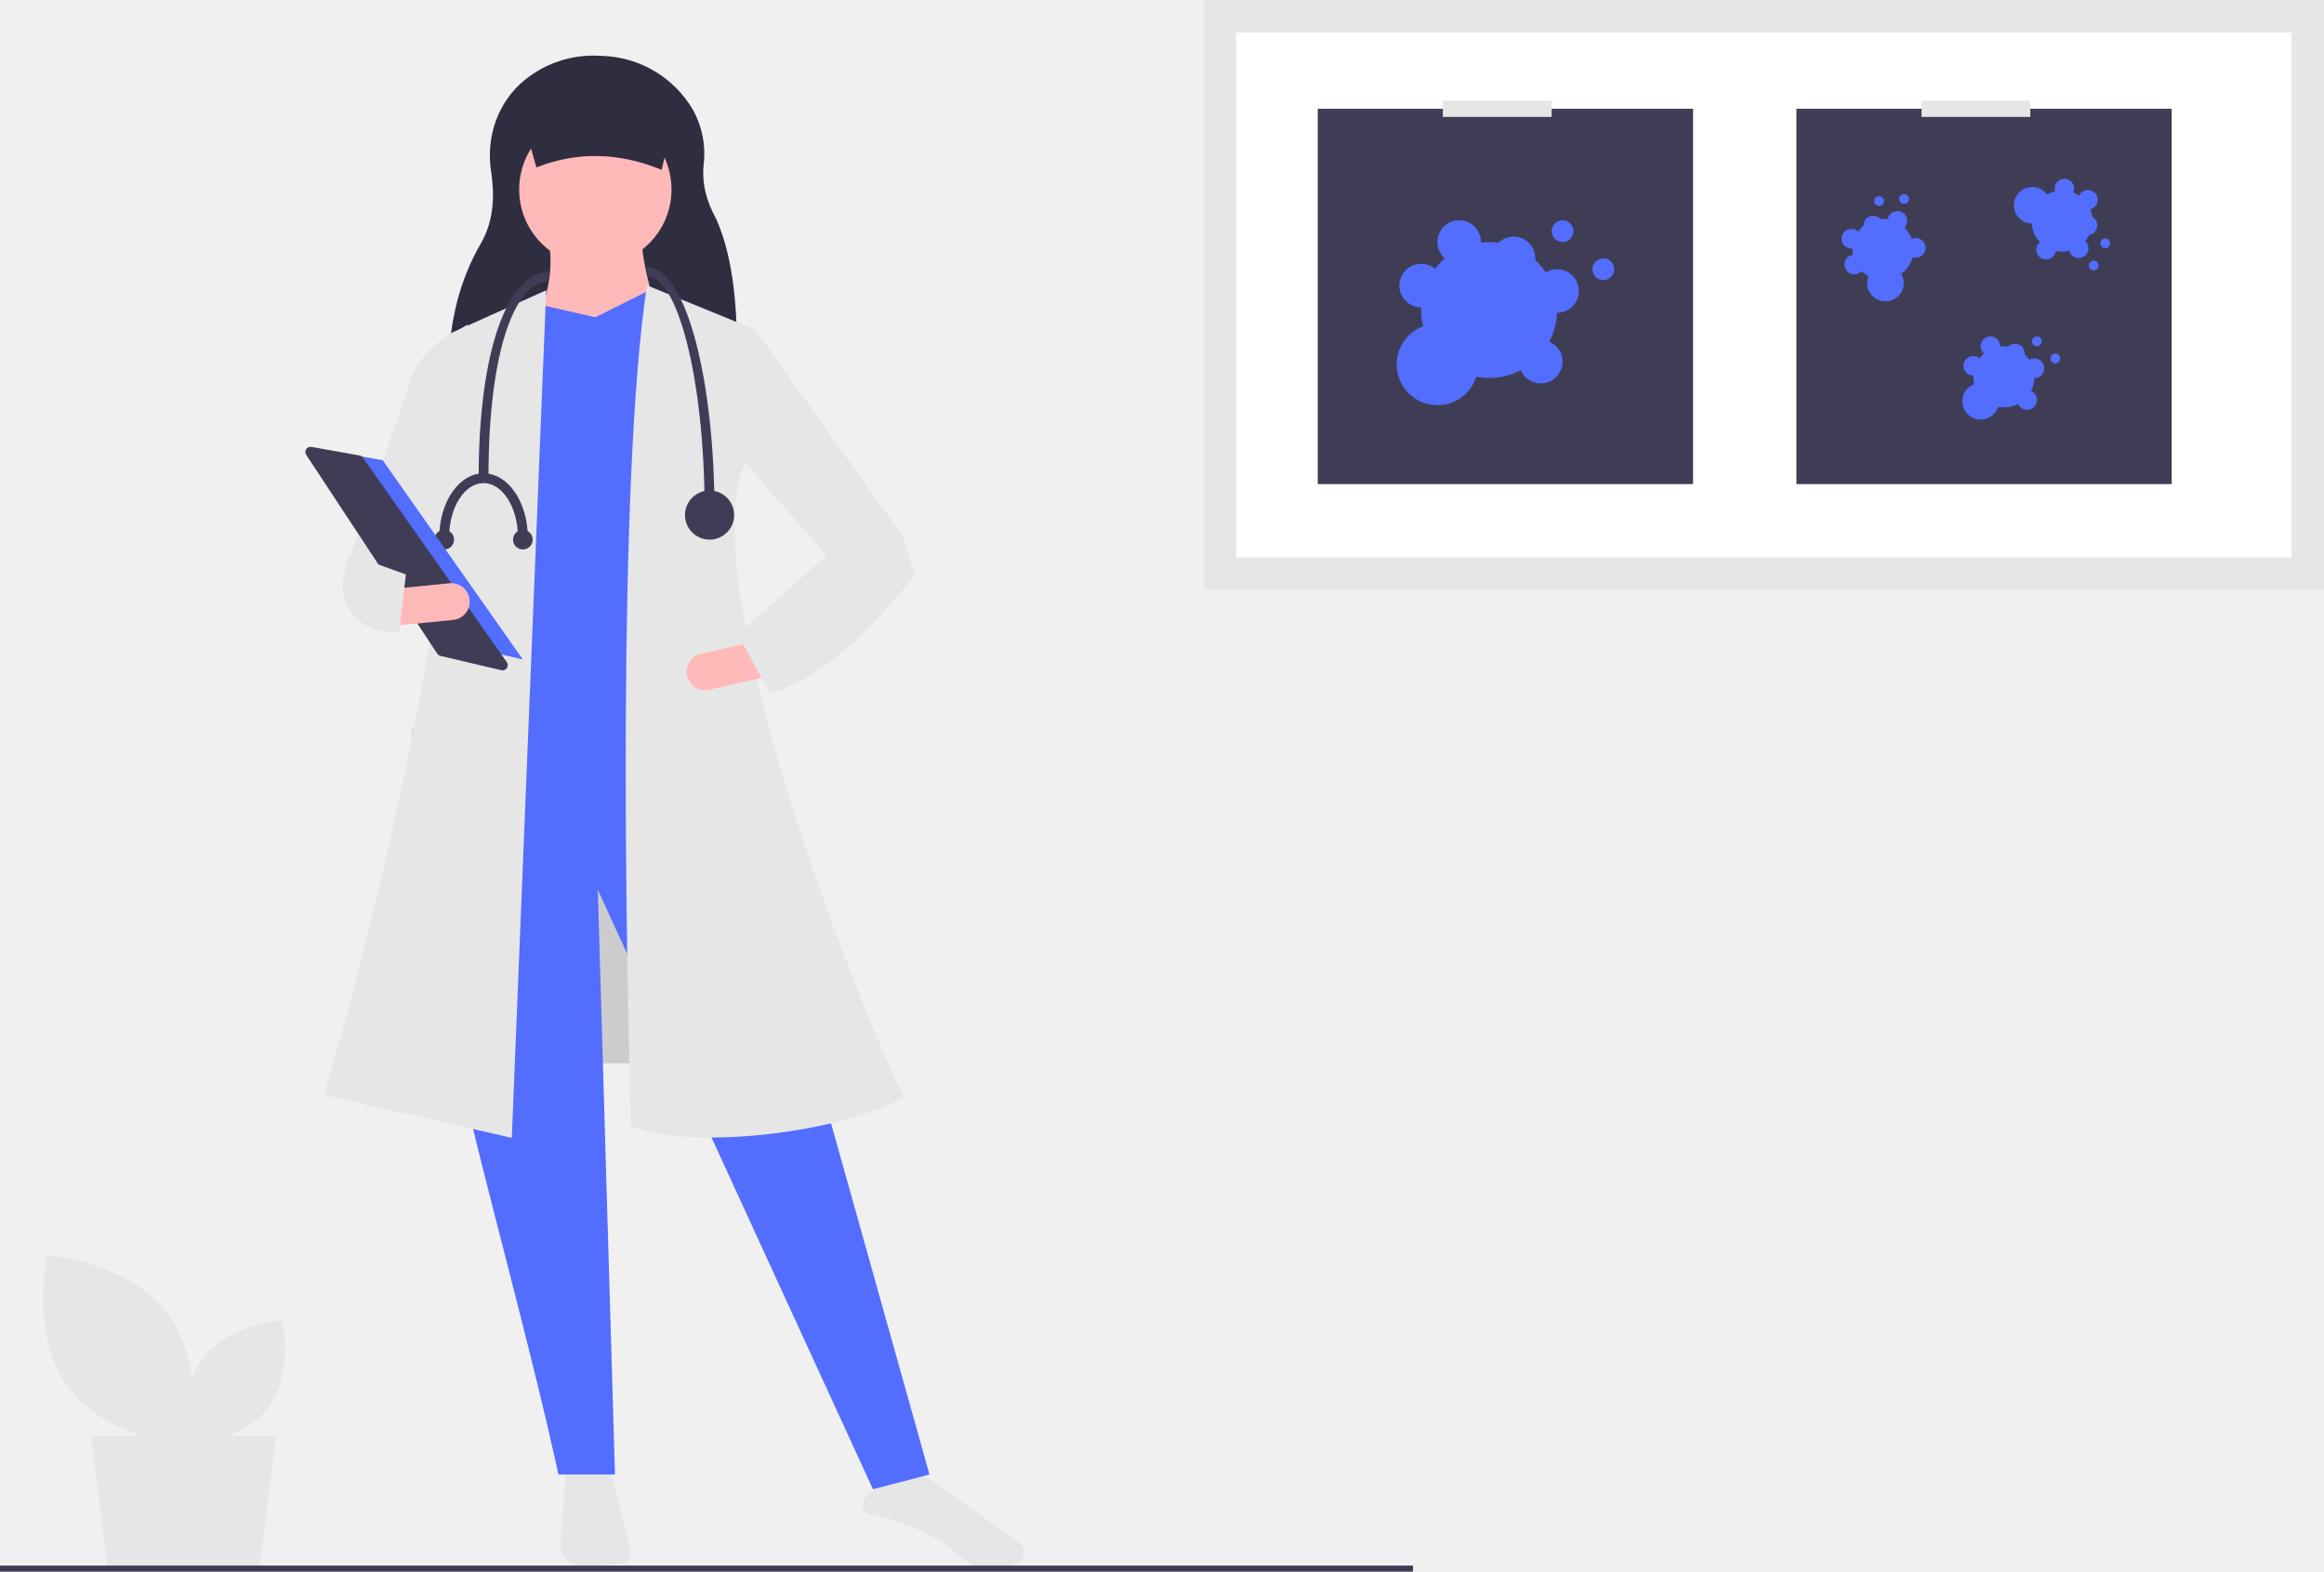
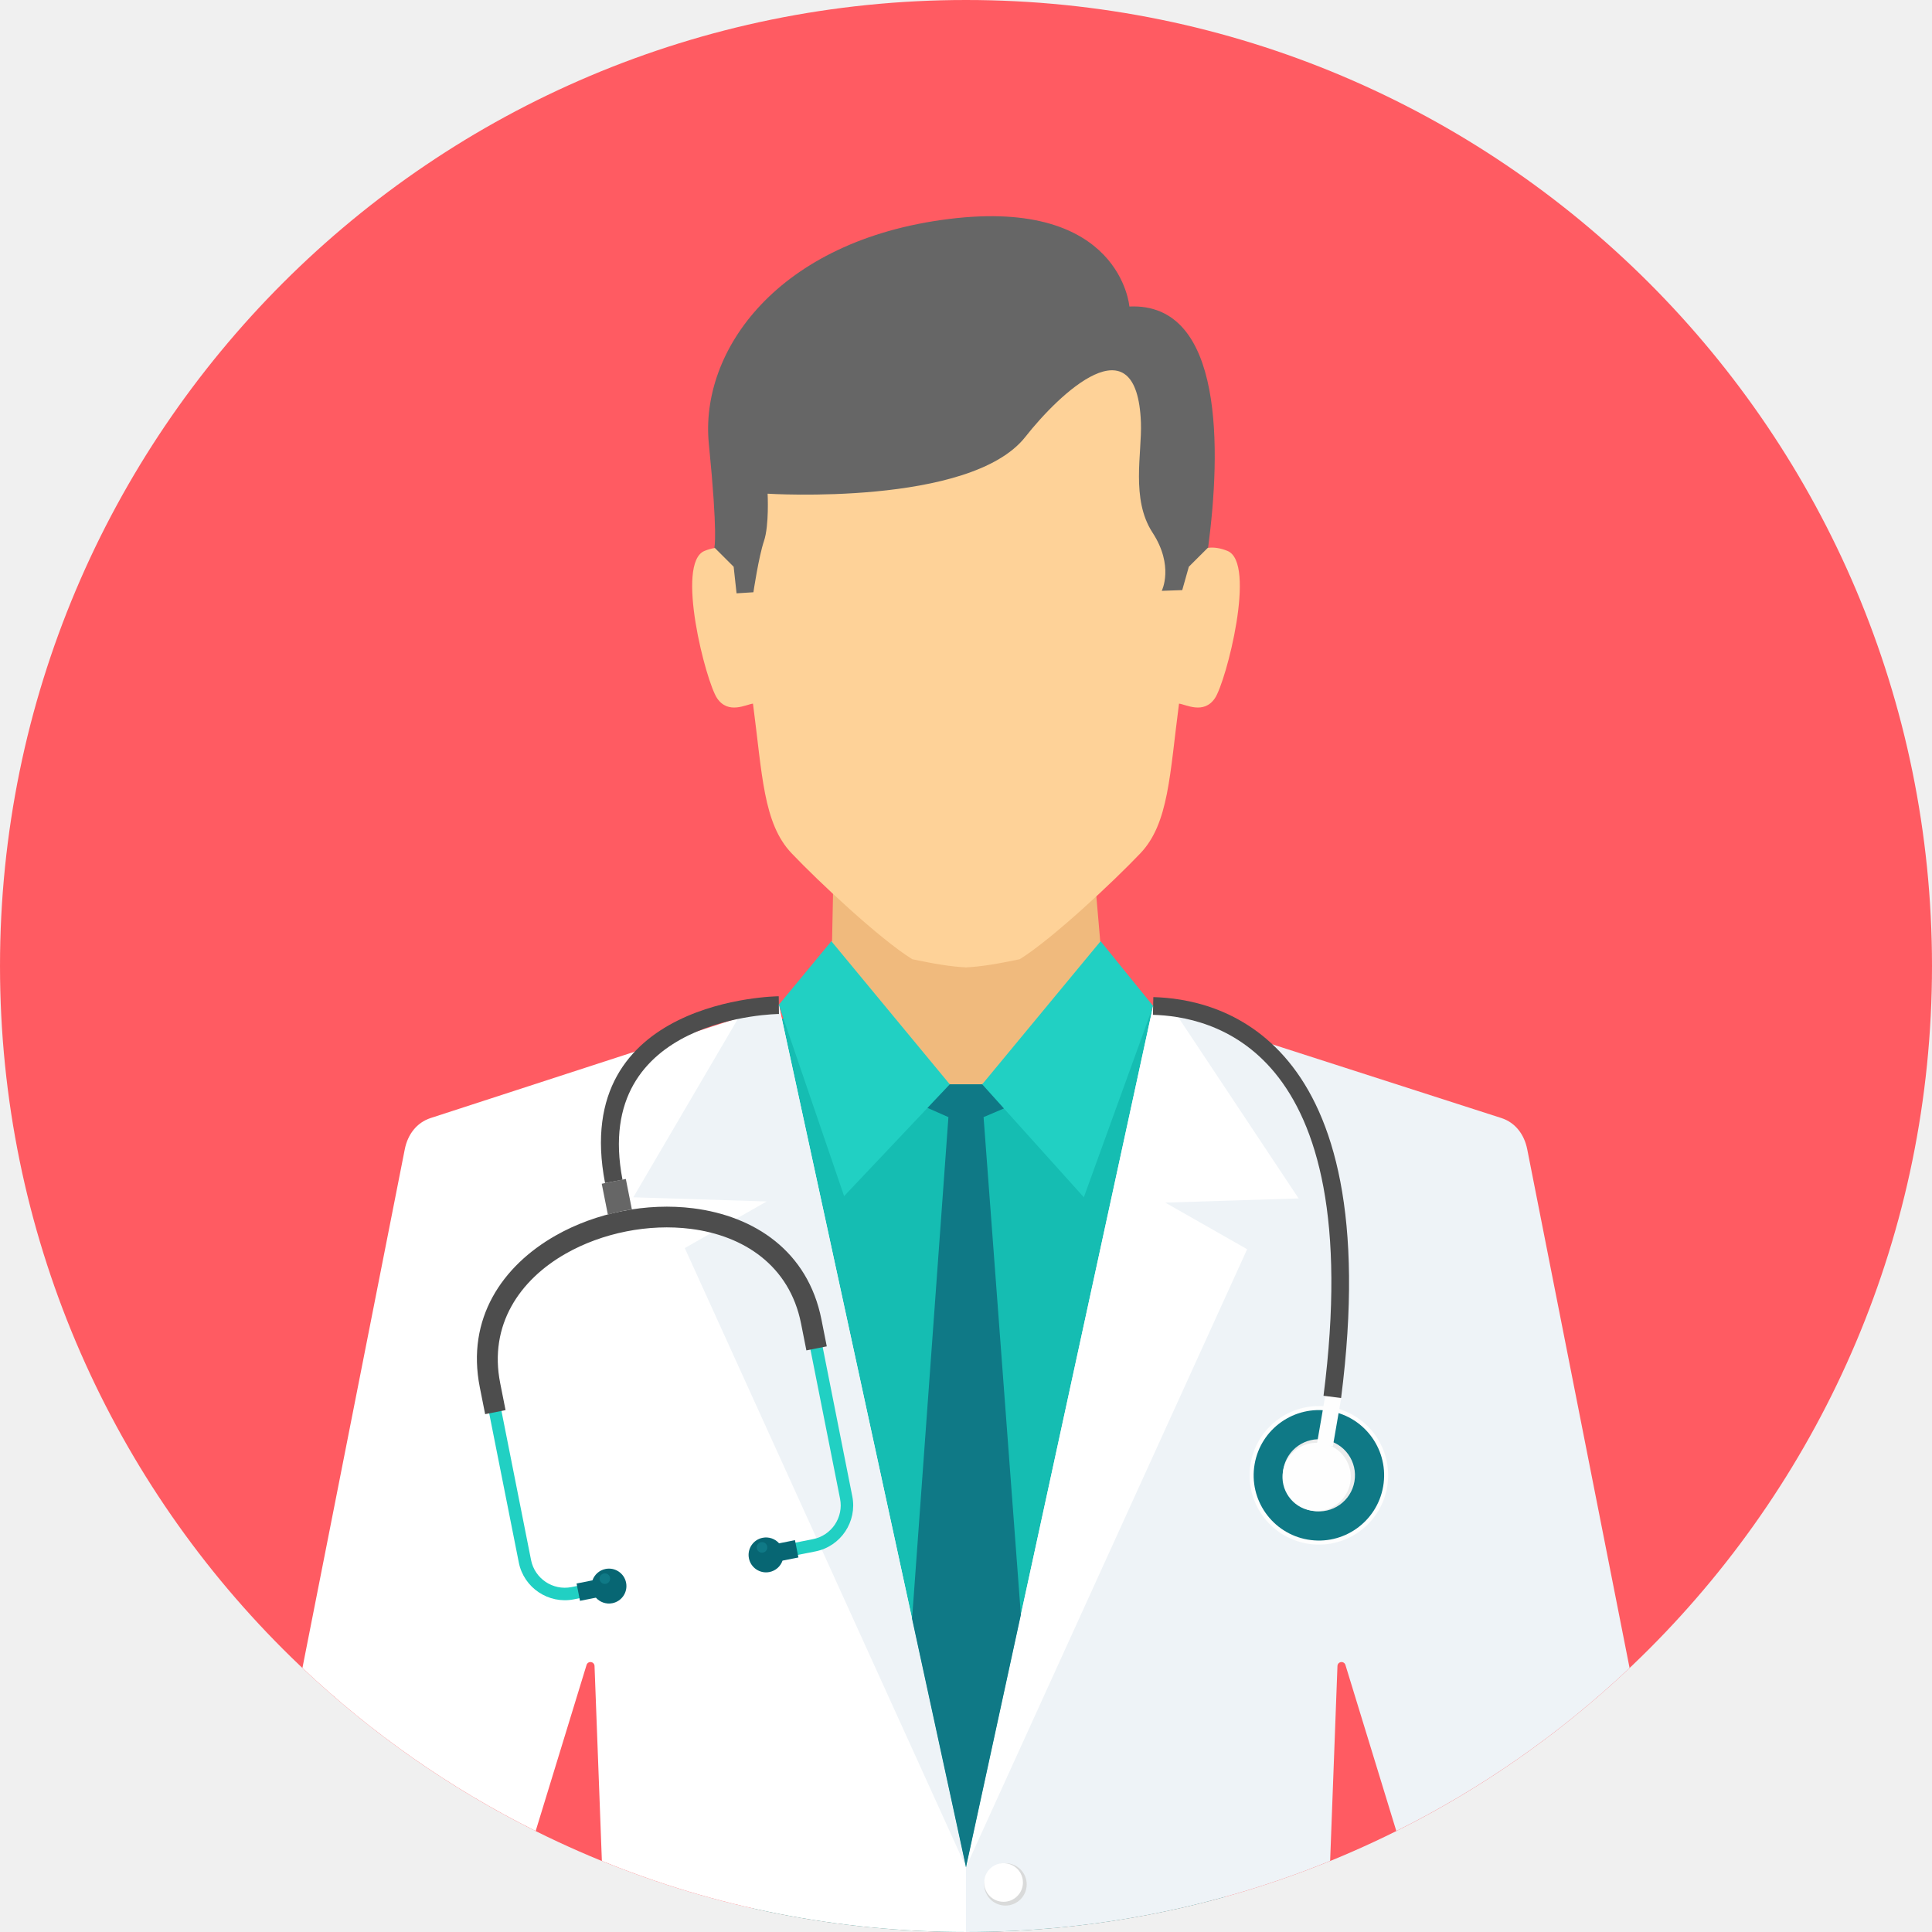
- <svg xmlns="http://www.w3.org/2000/svg" id="fc98b6f9-21a0-4a6d-bd35-cd8a18cd4eab" data-name="Layer 1" width="854.557" height="577.897" viewBox="0 0 854.557 577.897">
-   <rect x="151.557" y="268" width="110" height="123" fill="#ccc" />
-   <polygon points="95.557 576 39.557 576 33.557 528 101.557 528 95.557 576" fill="#e6e6e6" />
-   <path d="M380.729,702.284,378.839,728.119a8.224,8.224,0,0,0,8.7,8.809l13.27-.804a4.195,4.195,0,0,0,3.815-5.204L397.258,701.457Z" transform="translate(-172.7217 -161.0514)" fill="#e6e6e6" />
-   <path d="M491.724,717.561c15.618,3.653,26.774,8.846,34.103,15.874a15.035,15.035,0,0,0,9.624,4.125c4.597.242,8.355-.273,11.179-1.535h0a4.43,4.43,0,0,0,2.625-3.651,4.508,4.508,0,0,0-1.888-4.167l-37.04-26.355-15.733,6.294-3.67,3.67a3.634,3.634,0,0,0,.8,5.743Z" transform="translate(-172.7217 -161.0514)" fill="#e6e6e6" />
-   <path d="M443.662,295.746l-105.873-.98c.266-15.421,3.854-30.563,11.697-44.114,5.151-8.899,5.039-18.585,3.798-26.744-1.916-12.592,2.539-25.475,12.437-33.491a39.916,39.916,0,0,1,26.843-8.881l2.056.086a40.008,40.008,0,0,1,32.871,19.77,33.327,33.327,0,0,1,3.961,20.301c-.671,6.601.935,13.27,4.691,20.002C442.621,256.476,444.025,275.392,443.662,295.746Z" transform="translate(-172.7217 -161.0514)" fill="#2f2e41" />
-   <path d="M514.497,703.228l-20.779,5.421-101.184-220.436,6.324,215.015H378.079c-22.203-101.159-62.291-217.907-44.268-254.766l107.508-6.324Z" transform="translate(-172.7217 -161.0514)" fill="#536dfe" />
-   <circle cx="218.909" cy="69.685" r="28.006" fill="#ffb9b9" />
-   <path d="M416.023,282.232l-46.075-2.71c4.515-10.364,6.319-20.344,4.517-29.813H408.796C408.718,256.979,412.336,269.556,416.023,282.232Z" transform="translate(-172.7217 -161.0514)" fill="#ffb9b9" />
-   <polygon points="272.211 289.217 171.028 296.445 181.417 117.115 199.034 112.146 218.909 116.663 238.784 106.725 251.432 111.243 272.211 289.217" fill="#536dfe" />
-   <path d="M360.914,579.458l-69.112-15.81c20.551-68.148,57.573-224.051,45.623-279.61l36.137-16.262Z" transform="translate(-172.7217 -161.0514)" fill="#e6e6e6" />
-   <path d="M327.488,382.512l-26.199-16.262,22.343-65.439a30.871,30.871,0,0,1,13.494-16.028l7.527-4.358-4.517,65.95Z" transform="translate(-172.7217 -161.0514)" fill="#e6e6e6" />
-   <path d="M505.011,564.552c-21.813,12.62-76.339,19.655-100.28,10.841-1.762-61.573-5.217-235.739,5.872-309.423l39.751,16.262-3.614,48.785C427.736,372.75,482.919,518.105,505.011,564.552Z" transform="translate(-172.7217 -161.0514)" fill="#e6e6e6" />
-   <polygon points="329.127 213.33 304.734 205.199 272.211 168.158 277.632 121.18 331.837 197.068 329.127 213.33" fill="#e6e6e6" />
-   <path d="M425.403,409.545a6.785,6.785,0,0,0,8.105,5.112l20.706-4.689-2.993-13.217-20.706,4.688a6.777,6.777,0,0,0-5.112,8.105Z" transform="translate(-172.7217 -161.0514)" fill="#ffb9b9" />
-   <path d="M416.023,223.509c-15.556-6.396-30.919-6.859-46.075-.903l-6.324-22.586h57.819Z" transform="translate(-172.7217 -161.0514)" fill="#2f2e41" />
-   <path d="M444.029,394.256l11.745,21.682c19.754-5.51,36.874-22.879,53.302-43.364l-4.517-14.455-28.006,7.227Z" transform="translate(-172.7217 -161.0514)" fill="#e6e6e6" />
-   <path d="M435.447,349.537h-3.614c0-51.111-10.523-86.729-20.779-86.729l-.903-3.614c9.197,0,15.06,14.824,18.36,27.26C432.984,303.314,435.447,325.717,435.447,349.537Z" transform="translate(-172.7217 -161.0514)" fill="#3f3d56" />
-   <path d="M352.332,336.889H348.718c0-46.809,10.596-75.888,26.199-75.888l-.903,3.614C363.221,264.615,352.332,286.963,352.332,336.889Z" transform="translate(-172.7217 -161.0514)" fill="#3f3d56" />
-   <circle cx="260.918" cy="189.389" r="9.034" fill="#3f3d56" />
-   <path d="M337.877,358.571h-3.614c0-12.952,7.295-23.489,16.262-23.489v3.614C343.551,338.696,337.877,347.612,337.877,358.571Z" transform="translate(-172.7217 -161.0514)" fill="#3f3d56" />
-   <path d="M366.787,358.571h-3.614c0-10.959-5.674-19.875-12.648-19.875V335.082C359.492,335.082,366.787,345.619,366.787,358.571Z" transform="translate(-172.7217 -161.0514)" fill="#3f3d56" />
-   <circle cx="192.258" cy="198.423" r="3.614" fill="#3f3d56" />
-   <circle cx="163.348" cy="198.423" r="3.614" fill="#3f3d56" />
-   <polygon points="118.177 165.193 140.724 169.219 192.258 242.495 164.88 236.053 118.177 165.193" fill="#536dfe" />
-   <path d="M286.9,325.347a1.918,1.918,0,0,0-1.573,2.971l48.171,73.088a1.911,1.911,0,0,0,1.16.81l22.413,5.273a1.914,1.914,0,0,0,2.004-2.965L306.186,329.323a1.903,1.903,0,0,0-1.229-.783l-17.695-3.16A2.076,2.076,0,0,0,286.9,325.347Z" transform="translate(-172.7217 -161.0514)" fill="#3f3d56" />
-   <path d="M316.949,377.604l1.339,13.485,21.126-2.097a6.776,6.776,0,0,0-1.338-13.485Z" transform="translate(-172.7217 -161.0514)" fill="#ffb9b9" />
-   <path d="M298.578,376.042a17.427,17.427,0,0,0,17.406,17.311h3.474l2.529-21.076-20.94-7.538Z" transform="translate(-172.7217 -161.0514)" fill="#e6e6e6" />
-   <rect x="442.557" width="412" height="217" fill="#e6e6e6" />
-   <path d="M627.278,366.051h388v-193h-388Z" transform="translate(-172.7217 -161.0514)" fill="#fff" />
-   <rect x="484.557" y="40" width="138" height="138" fill="#3f3d56" />
-   <circle cx="589.557" cy="99" r="4" fill="#536dfe" />
-   <circle cx="574.557" cy="85" r="4" fill="#536dfe" />
-   <path d="M745.278,260.051a7.95,7.95,0,0,0-4.168,1.181,25.124,25.124,0,0,0-3.865-4.536c.017-.213.033-.427.033-.645a7.994,7.994,0,0,0-13.547-5.757,24.507,24.507,0,0,0-6.463-.056c.001-.063.009-.124.009-.187a8,8,0,1,0-13.259,6.018,25.14,25.14,0,0,0-3.624,3.834,7.999,7.999,0,1,0-5.116,14.148l.025-.001c-.013.333-.025.665-.025,1.001a25.045,25.045,0,0,0,.724,5.973,14.994,14.994,0,1,0,19.569,18.578,24.971,24.971,0,0,0,16.342-2.424,8.001,8.001,0,1,0,10.492-10.492,24.857,24.857,0,0,0,2.848-10.636l.025.001a8,8,0,0,0,0-16Z" transform="translate(-172.7217 -161.0514)" fill="#536dfe" />
-   <rect x="530.557" y="37" width="40" height="6" fill="#e6e6e6" />
-   <rect x="660.557" y="40" width="138" height="138" fill="#3f3d56" />
-   <circle cx="755.757" cy="131.8" r="1.8" fill="#536dfe" />
-   <circle cx="749.007" cy="125.5" r="1.8" fill="#536dfe" />
-   <path d="M920.828,292.851a3.577,3.577,0,0,0-1.876.531,11.306,11.306,0,0,0-1.739-2.041c.008-.096.015-.192.015-.29a3.597,3.597,0,0,0-6.096-2.591,11.028,11.028,0,0,0-2.908-.025c.001-.028.004-.056.004-.084a3.6,3.6,0,1,0-5.967,2.708,11.313,11.313,0,0,0-1.631,1.725,3.6,3.6,0,1,0-2.302,6.367l.011-.001c-.006.15-.011.299-.011.451a11.271,11.271,0,0,0,.326,2.688,6.747,6.747,0,1,0,8.806,8.36,11.237,11.237,0,0,0,7.354-1.091,3.6,3.6,0,1,0,4.721-4.721,11.186,11.186,0,0,0,1.282-4.786l.011.001a3.6,3.6,0,0,0,0-7.2Z" transform="translate(-172.7217 -161.0514)" fill="#536dfe" />
-   <circle cx="769.878" cy="97.642" r="1.8" fill="#536dfe" />
-   <circle cx="774.113" cy="89.437" r="1.8" fill="#536dfe" />
-   <path d="M940.526,251.33a3.578,3.578,0,0,0-1.02-1.661,11.306,11.306,0,0,0,1.493-2.227c.095-.019.189-.038.283-.065a3.597,3.597,0,0,0,.841-6.57,11.028,11.028,0,0,0-.764-2.806c.027-.007.055-.011.082-.019a3.6,3.6,0,1,0-4.224-5.009,11.313,11.313,0,0,0-2.103-1.102,3.6,3.6,0,1,0-6.752-.49l.004.011c-.146.035-.291.07-.437.111a11.27,11.27,0,0,0-2.499,1.042,6.747,6.747,0,1,0-5.66,10.743,11.237,11.237,0,0,0,3.044,6.783,3.6,3.6,0,1,0,5.824,3.265,11.186,11.186,0,0,0,4.954-.064l.003.011a3.6,3.6,0,1,0,6.93-1.952Z" transform="translate(-172.7217 -161.0514)" fill="#536dfe" />
-   <circle cx="700.162" cy="73.181" r="1.8" fill="#536dfe" />
-   <circle cx="690.958" cy="73.919" r="1.8" fill="#536dfe" />
-   <path d="M867.726,239.883a3.578,3.578,0,0,0-.872,1.743,11.306,11.306,0,0,0-2.68-.092c-.066-.07-.132-.14-.205-.207a3.597,3.597,0,0,0-6.023,2.755,11.028,11.028,0,0,0-1.98,2.131c-.02-.02-.038-.041-.059-.06a3.6,3.6,0,1,0-2.023,6.232,11.314,11.314,0,0,0,.174,2.368,3.6,3.6,0,1,0,3.15,5.993l.007-.009c.107.105.213.21.325.312a11.27,11.27,0,0,0,2.205,1.572,6.747,6.747,0,1,0,12.111-.867,11.237,11.237,0,0,0,4.153-6.167,3.6,3.6,0,1,0-.304-6.67,11.186,11.186,0,0,0-2.671-4.173l.008-.008a3.6,3.6,0,1,0-5.317-4.854Z" transform="translate(-172.7217 -161.0514)" fill="#536dfe" />
-   <rect x="706.557" y="37" width="40" height="6" fill="#e6e6e6" />
-   <path d="M197.898,671.294c14.42,19.311,44.352,21.344,44.352,21.344s6.554-29.277-7.866-48.588-44.352-21.344-44.352-21.344S183.478,651.983,197.898,671.294Z" transform="translate(-172.7217 -161.0514)" fill="#e6e6e6" />
-   <path d="M271.355,678.554c-9.515,12.743-29.267,14.084-29.267,14.084s-4.324-19.319,5.191-32.062,29.267-14.084,29.267-14.084S280.87,665.811,271.355,678.554Z" transform="translate(-172.7217 -161.0514)" fill="#e6e6e6" />
-   <rect y="575.657" width="519.557" height="2.241" fill="#3f3d56" />
+ <svg xmlns="http://www.w3.org/2000/svg" version="1.1" id="Layer_1" x="0px" y="0px" viewBox="0 0 511.999 511.999" style="enable-background:new 0 0 511.999 511.999;" xml:space="preserve">
+   <circle style="fill:#FF5B62;" cx="256" cy="255.998" r="255.998" />
+   <path style="fill:#B3B3B3;" d="M220.318,249.429c23.785,0,47.57,0,71.353,0l0.39,4.877l-34.87,52.863l-37.458-53.385l0.584-4.352  L220.318,249.429L220.318,249.429z" />
+   <path style="fill:#F0BA7D;" d="M220.778,236.169l-0.618,29.819l-50.59,27.664v101.405h85.164h85.153V293.651l-47.016-29.223  l-2.582-29.814l-69.51,1.554H220.778z" />
+   <path style="fill:#FED298;" d="M197.401,149.212c0,0-2.901-6.374-10.689-3.215c-7.79,3.155,0.35,34.651,3.327,39.045  c2.974,4.392,7.763,1.603,9.507,1.429c2.48,18.776,2.701,31.717,10.217,39.634c7.119,7.496,23.417,22.773,32.003,28.101  c5.815,1.228,10.153,1.949,14.234,2.165c4.079-0.216,8.421-0.939,14.234-2.165c8.585-5.325,24.886-20.605,32.003-28.101  c7.514-7.917,7.737-20.855,10.217-39.634c1.744,0.175,6.533,2.963,9.507-1.429c2.976-4.394,11.117-35.891,3.327-39.045  c-7.79-3.16-10.689,3.215-10.689,3.215s7.699-24.733-5.986-49.078c-9.378-16.686-30.767-25.34-52.612-25.975  c-21.845,0.635-43.234,9.289-52.612,25.975c-13.685,24.346-5.986,49.078-5.986,49.078L197.401,149.212L197.401,149.212z" />
+   <path style="fill:#15BDB2;" d="M195.351,274.76l12.115-4.772l9.763-8.773l34.472,26.145h8.585l34.483-26.176l21.874,13.579  l38.011,64.61l-30.103,163.323c-21.821,6.052-44.809,9.3-68.558,9.3c-19.369,0-38.23-2.165-56.368-6.24L145.67,344.535  l49.678-69.774L195.351,274.76z" />
+   <g>
+     <path style="fill:#21D0C3;" d="M305.588,266.591l-13.917-17.162l-31.381,37.932l26.936,29.93L305.588,266.591z" />
+     <path style="fill:#21D0C3;" d="M206.384,266.289l13.935-16.86l31.383,37.932l-28.006,29.622L206.384,266.289z" />
+   </g>
+   <path style="fill:#FFFFFF;" d="M206.386,266.289l-92.244,29.997c-3.751,1.217-6.107,4.407-6.871,8.279L80.146,442.023  c18.267,17.275,39.08,31.878,61.813,43.21l13.485-44.009c0.157-0.505,0.637-0.82,1.162-0.757c0.523,0.062,0.921,0.481,0.95,1.01  l1.947,51.688c29.781,12.135,62.355,18.831,96.499,18.831v-17.162L206.388,266.29L206.386,266.289z" />
+   <g>
+     <path style="fill:#EEF3F7;" d="M206.386,266.289l-10.565,3.246l-27.99,47.759l35.335,1.107l-21.693,12.351l74.53,164.084   l-49.614-228.545L206.386,266.289z" />
+     <path style="fill:#EEF3F7;" d="M305.588,266.591l92.272,29.695c3.757,1.209,6.105,4.407,6.869,8.279l27.126,137.46   c-18.269,17.275-39.083,31.879-61.817,43.212l-13.487-44.011c-0.155-0.505-0.64-0.82-1.162-0.757   c-0.523,0.062-0.917,0.483-0.948,1.01l-1.942,51.688c-29.781,12.135-62.355,18.831-96.497,18.831H256v-17.162l49.587-228.242   L305.588,266.591z" />
+   </g>
+   <path style="fill:#FFFFFF;" d="M305.588,266.591l5.865,1.784l32.693,49.22l-35.335,1.109l21.695,12.352l-74.506,163.78  l49.587-228.242v-0.002H305.588z" />
+   <path style="fill:#D9DADA;" d="M266.455,493.762c-3.111,0-5.633,2.516-5.633,5.616c0,3.105,2.524,5.62,5.633,5.62  c3.109,0,5.633-2.516,5.633-5.62C272.088,496.276,269.564,493.762,266.455,493.762z" />
+   <path style="fill:#666666;" d="M307.877,156.576l5.428-0.19l1.747-6.194l5.113-5.102c3.377-25.428,4.372-65.003-20.867-63.861  c0,0-2.276-28.856-47.801-23.2c-45.528,5.658-66.098,35.048-63.647,59.568c2.449,24.52,1.462,27.49,1.462,27.49l5.113,5.104  l0.771,7.046l4.465-0.282c0,0,1.4-9.431,2.801-13.579c1.402-4.147,0.963-12.543,0.963-12.543s53.774,3.426,68.306-15.059  c8.975-11.415,29.587-31.194,30.625-3.802c0.308,8.123-2.712,20.298,3.067,29.159c5.781,8.862,2.452,15.443,2.452,15.443h0.002  V156.576z" />
+   <path style="fill:#0F7986;" d="M256,494.834l14.536-66.904l-9.878-131.88l5.382-2.297l-5.753-6.391h-8.585l-5.9,6.242l5.538,2.447  l-9.631,132.947l14.292,65.837L256,494.834L256,494.834z" />
+   <path style="fill:#FFFFFF;" d="M265.954,493.762c-2.833,0-5.133,2.29-5.133,5.115c0,2.828,2.299,5.12,5.133,5.12  c2.831,0,5.133-2.291,5.133-5.12C271.087,496.053,268.785,493.762,265.954,493.762z" />
+   <path style="fill:#FEFEFE;" d="M346.395,409.066c-9.99-1.725-16.69-11.223-14.967-21.21c1.725-9.988,11.223-16.693,21.21-14.969  c9.99,1.725,16.69,11.225,14.967,21.215c-1.725,9.987-11.223,16.69-21.212,14.965L346.395,409.066L346.395,409.066z" />
+   <path style="fill:#0F7986;" d="M346.576,408.012c-9.408-1.625-15.718-10.565-14.093-19.976c1.625-9.409,10.568-15.72,19.978-14.097  c9.408,1.625,15.718,10.57,14.093,19.978c-1.625,9.411-10.568,15.718-19.978,14.093V408.012z" />
+   <path style="fill:#EBECEC;" d="M347.89,400.405c-5.204-0.897-8.696-5.85-7.799-11.055c0.897-5.206,5.85-8.696,11.053-7.799  c5.206,0.899,8.698,5.845,7.799,11.053c-0.897,5.204-5.848,8.696-11.053,7.799V400.405z" />
+   <path style="fill:#FEFEFE;" d="M349.015,382.577l4.203,0.726l2.26-13.09l-4.203-0.726L349.015,382.577z" />
+   <path style="fill:#21D0C3;" d="M208.24,412.697l7.876-1.563c3.347-0.666,6.118-2.635,7.887-5.279  c1.764-2.644,2.531-5.957,1.865-9.305l-9.263-46.667c-3.497-17.61-17.273-26.59-33.015-28.581  c-6.032-0.763-12.356-0.485-18.483,0.728c-6.132,1.213-12.076,3.369-17.357,6.376c-13.754,7.834-23.023,21.378-19.522,39.016  l9.263,46.669c0.666,3.347,2.639,6.116,5.281,7.885l0.007-0.002c2.644,1.769,5.953,2.531,9.3,1.867l7.872-1.563l-0.644-3.246  l-7.874,1.563c-2.454,0.487-4.885-0.075-6.822-1.367l0.002-0.002c-1.938-1.298-3.386-3.329-3.874-5.781l-9.263-46.669  c-3.177-16.005,5.316-28.341,17.901-35.504c4.974-2.835,10.583-4.868,16.373-6.017c5.79-1.147,11.752-1.406,17.434-0.688  c14.409,1.821,27.009,9.981,30.178,25.955l9.265,46.669c0.485,2.452-0.077,4.881-1.371,6.822c-1.298,1.936-3.329,3.384-5.784,3.869  l-7.876,1.563l0.644,3.246v0.005H208.24z" />
+   <path style="fill:#4D4D4D;" d="M219.104,356.799l-1.415-7.128c-3.603-18.156-17.777-27.41-33.961-29.459  c-6.149-0.776-12.589-0.498-18.831,0.741c-6.242,1.235-12.301,3.435-17.682,6.497c-14.146,8.056-23.674,22.002-20.064,40.19  l1.417,7.128l5.406-1.076l-1.415-7.128c-3.067-15.458,5.168-27.393,17.361-34.336c4.874-2.774,10.37-4.765,16.047-5.891  c5.675-1.127,11.52-1.38,17.087-0.677c13.961,1.764,26.167,9.65,29.232,25.082l1.415,7.128l5.408-1.074L219.104,356.799z" />
+   <g>
+     <path style="fill:#076673;" d="M153.704,424.235l4.214-0.837c1.058,1.187,2.695,1.796,4.363,1.466   c2.507-0.498,4.136-2.932,3.638-5.441c-0.496-2.505-2.932-4.134-5.439-3.636c-1.672,0.33-2.95,1.521-3.472,3.021l-4.211,0.835   l0.91,4.59L153.704,424.235z" />
+     <path style="fill:#076673;" d="M211.588,412.746l-4.209,0.837c-0.523,1.499-1.801,2.688-3.47,3.021   c-2.507,0.496-4.941-1.131-5.439-3.64c-0.496-2.505,1.131-4.941,3.636-5.437c1.669-0.33,3.308,0.282,4.361,1.466l4.211-0.837   L211.588,412.746z" />
+   </g>
+   <path style="fill:#666666;" d="M167.458,320.532l-1.607-8.096l-3.195,0.635l-3.191,0.633l1.625,8.176  c1.217-0.355,2.449-0.657,3.693-0.904C165.67,320.799,166.56,320.654,167.458,320.532z" />
+   <g>
+     <path style="fill:#0F7986;" d="M160.566,419.73c0.758-0.15,1.251-0.89,1.1-1.645c-0.15-0.759-0.884-1.253-1.645-1.103   c-0.759,0.15-1.251,0.888-1.1,1.645c0.151,0.757,0.886,1.253,1.645,1.1V419.73z" />
+     <path style="fill:#0F7986;" d="M202.219,411.446c0.757-0.15,1.248-0.888,1.098-1.643c-0.15-0.761-0.884-1.253-1.645-1.103   c-0.759,0.15-1.251,0.888-1.1,1.647C200.72,411.105,201.458,411.597,202.219,411.446z" />
+   </g>
+   <path style="fill:#FEFEFE;" d="M347.379,400.317c-4.923-0.849-8.224-5.53-7.376-10.456c0.849-4.921,5.527-8.224,10.451-7.373  c4.923,0.849,8.226,5.53,7.376,10.451c-0.851,4.923-5.532,8.226-10.453,7.378H347.379z" />
+   <g>
+     <path style="fill:#4D4D4D;" d="M206.431,268.717c-0.141,0.002-49.86,0.414-41.462,43.912l-4.624,0.884   c-9.467-49.038,45.874-49.49,46.031-49.492L206.431,268.717z" />
+     <path style="fill:#4D4D4D;" d="M305.643,264.243c8.112,0.219,23.792,2.43,35.862,17.111c11.811,14.367,20.091,40.752,13.9,89.128   l-4.661-0.589c5.993-46.822-1.751-72.032-12.865-85.554c-10.859-13.211-25.018-15.202-32.343-15.399l0.11-4.697L305.643,264.243z" />
+   </g>
+   <g>
+ </g>
+   <g>
+ </g>
+   <g>
+ </g>
+   <g>
+ </g>
+   <g>
+ </g>
+   <g>
+ </g>
+   <g>
+ </g>
+   <g>
+ </g>
+   <g>
+ </g>
+   <g>
+ </g>
+   <g>
+ </g>
+   <g>
+ </g>
+   <g>
+ </g>
+   <g>
+ </g>
+   <g>
+ </g>
</svg>
